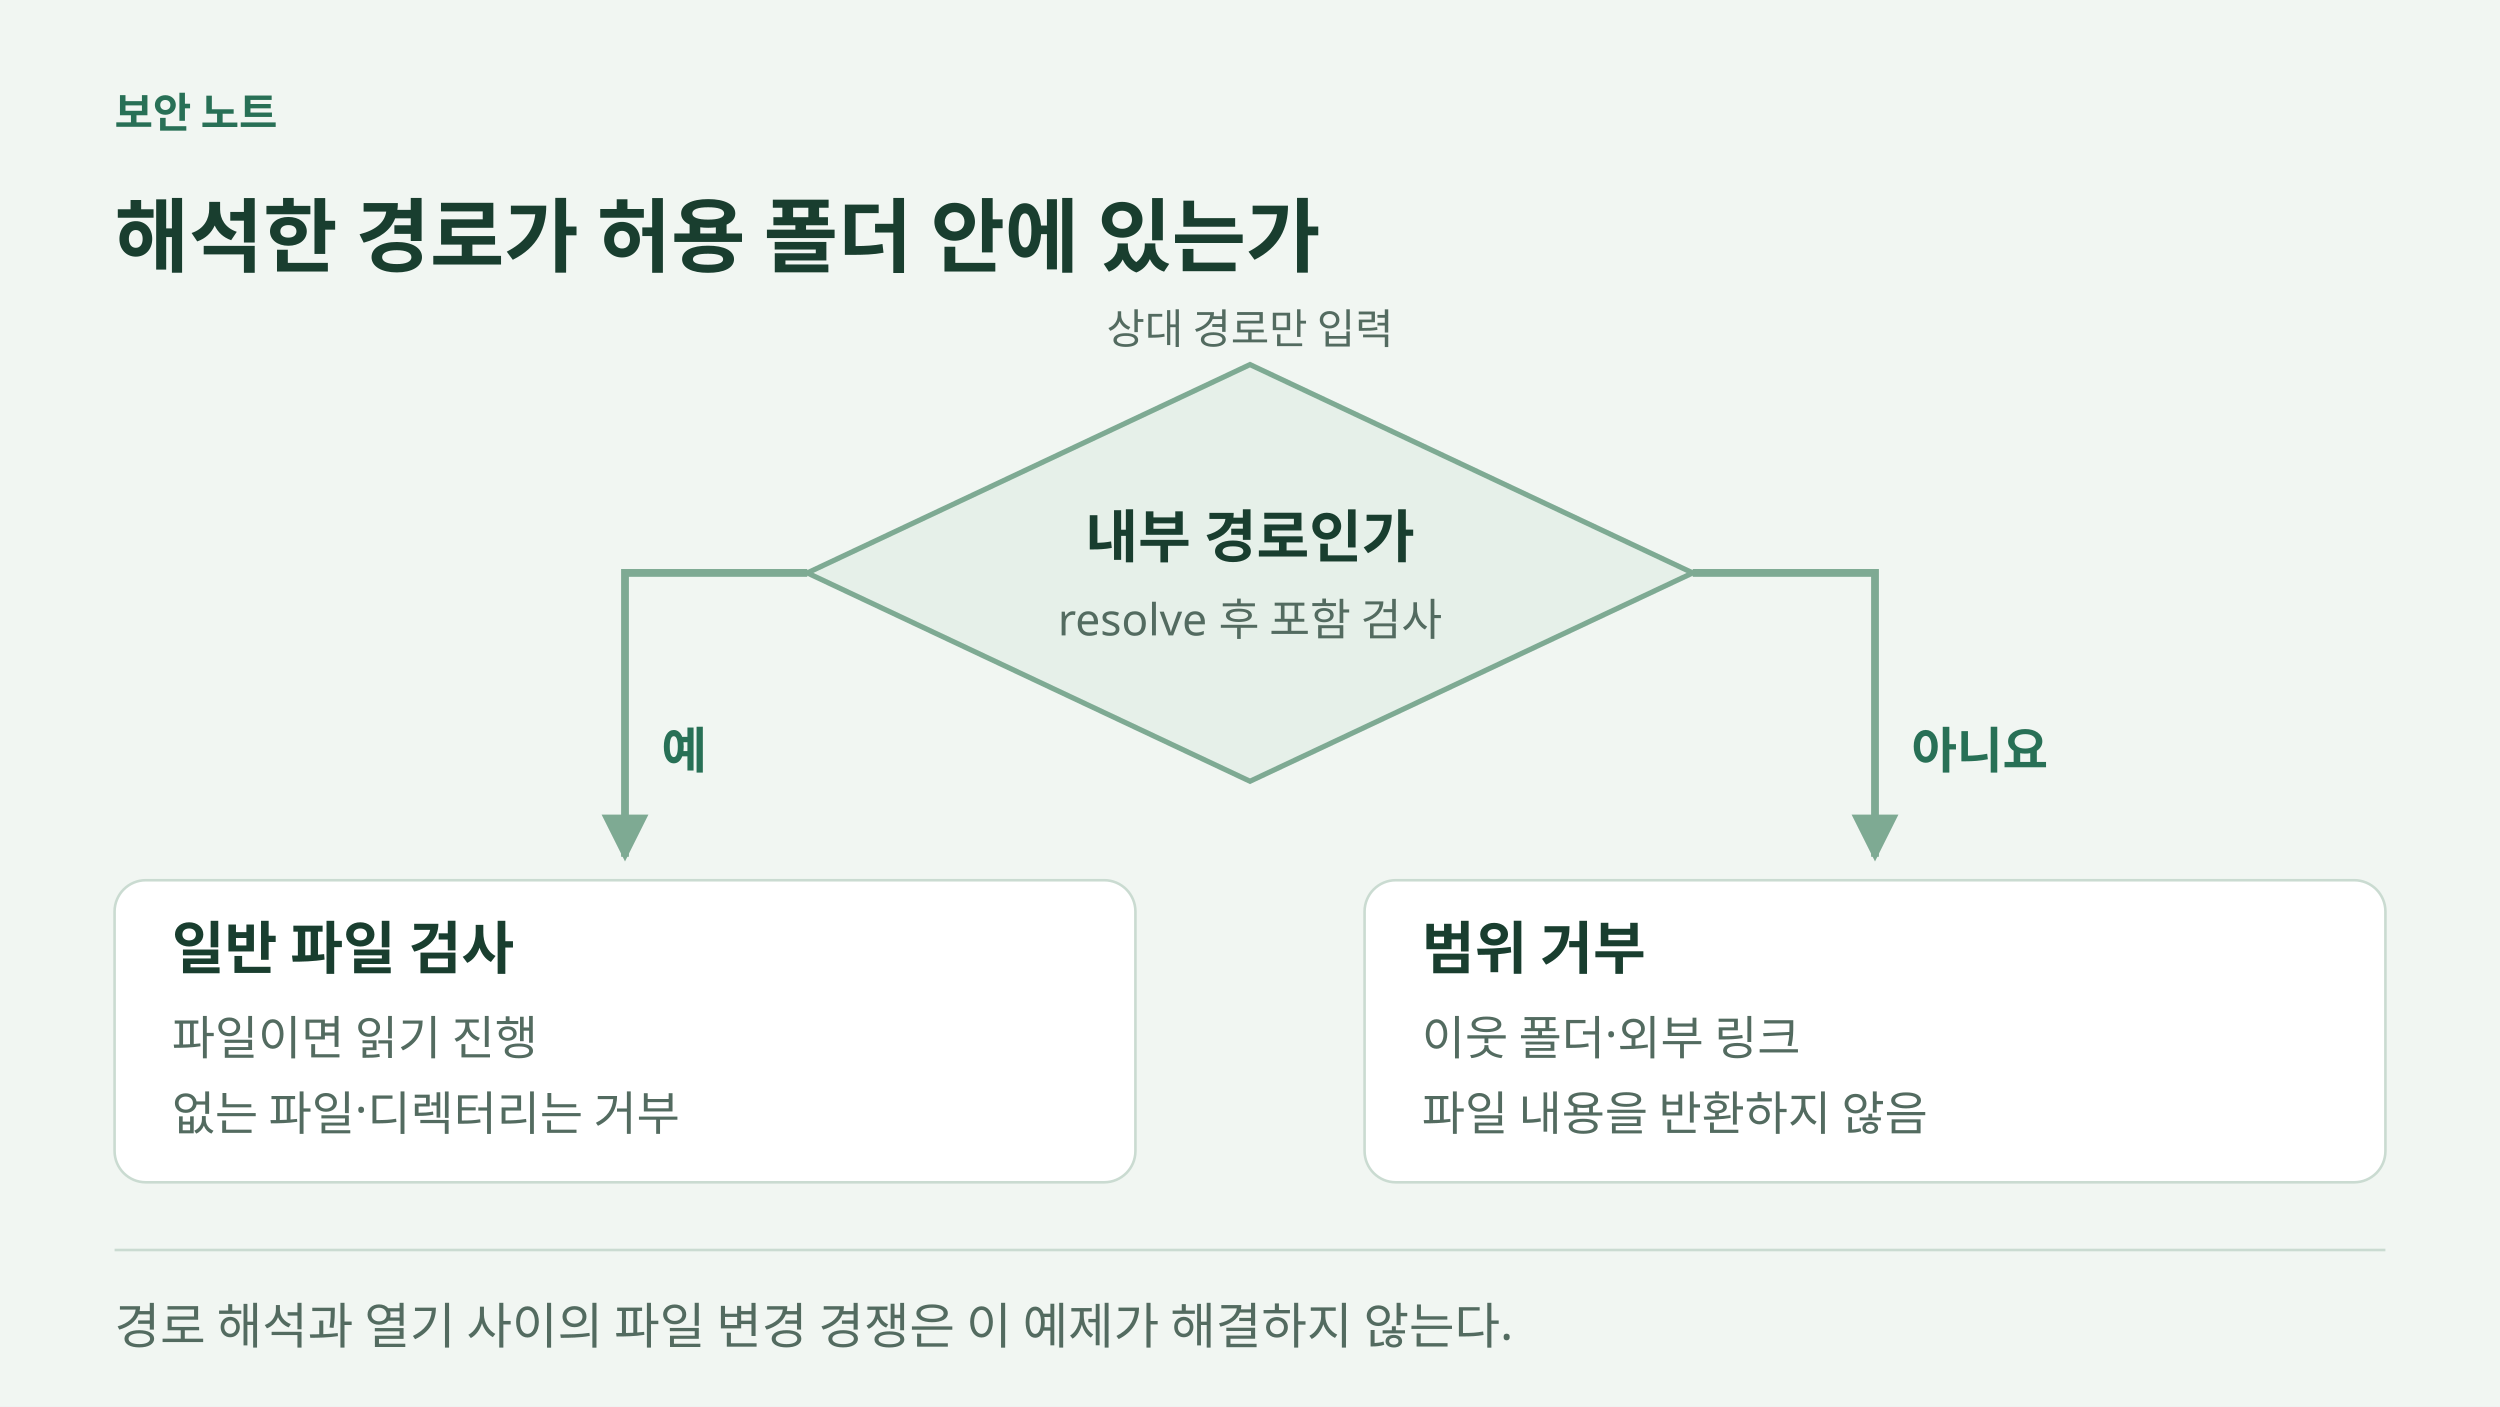
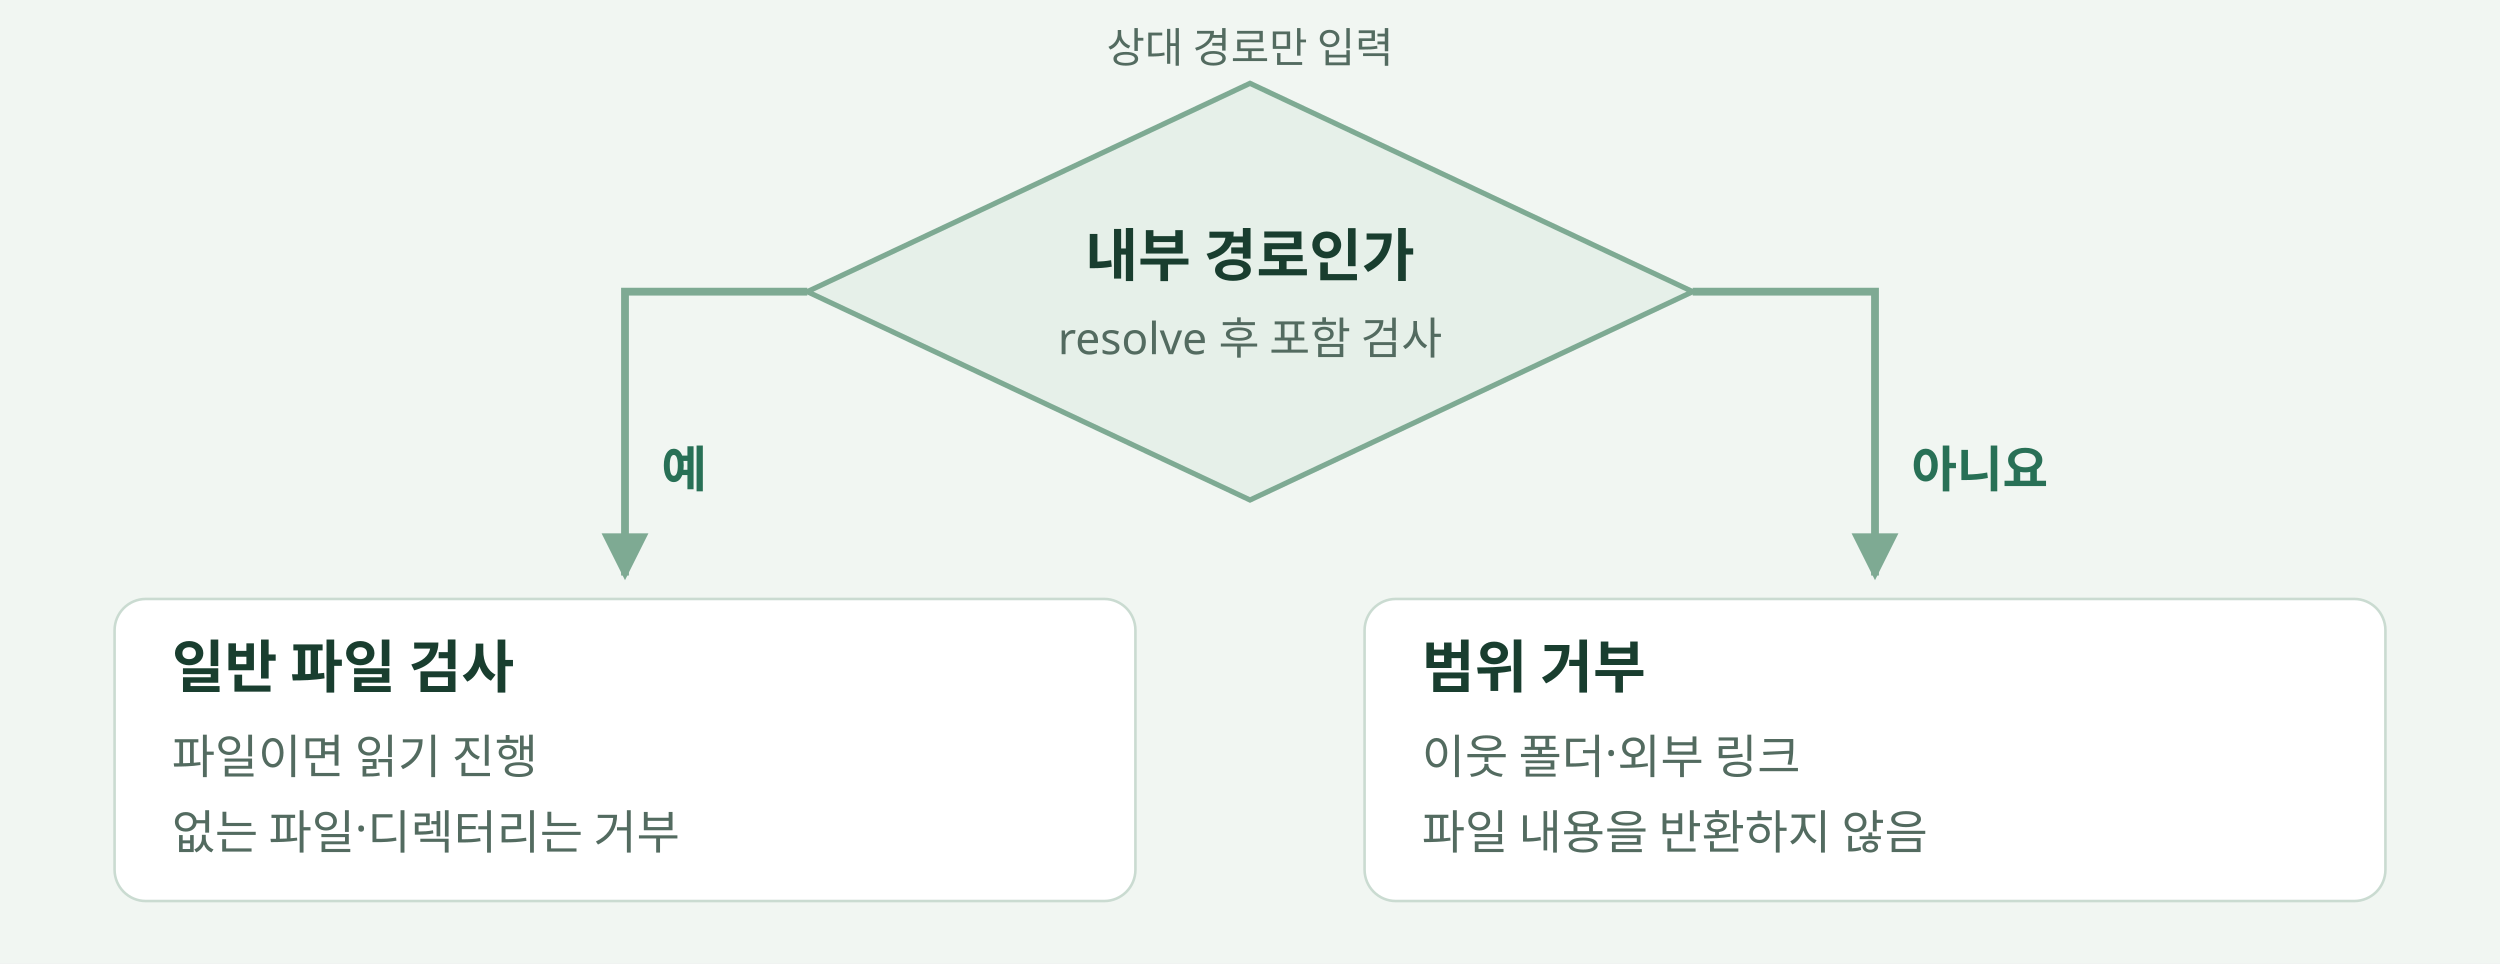
- <svg xmlns="http://www.w3.org/2000/svg" width="960" height="540" viewBox="0 0 960 540" data-diagram-kind="decision" role="img" aria-labelledby="title desc">
+ <svg xmlns="http://www.w3.org/2000/svg" width="960" height="370" viewBox="0 108 960 370" data-diagram-kind="decision" role="img" aria-labelledby="title desc">
  <defs>
    <marker id="arrow" viewBox="0 0 10 10" refX="9" refY="5" markerWidth="6" markerHeight="6" orient="auto-start-reverse">
      <path d="M0 0L10 5L0 10Z" fill="#7eaa93" />
    </marker>
  </defs>
-   <rect width="960" height="540" fill="#f1f6f2" />
+   <rect y="108" width="960" height="370" fill="#f1f6f2" />
  <g font-family="'Malgun Gothic','Noto Sans KR',sans-serif">
-     <text x="44" y="49" font-size="16" fill="#287056" font-weight="700" text-anchor="start">보안 노트</text>
-     <text x="44" y="102" font-size="31" fill="#193e2f" font-weight="700" text-anchor="start">해석한 경로가 허용 폴더 안에 있는가</text>
    <path d="M480 140L650 220L480 300L310 220Z" fill="#e6f0e9" stroke="#7eaa93" stroke-width="2" />
    <text x="480" y="214" font-size="22" fill="#193e2f" font-weight="700" text-anchor="middle">내부 경로인가</text>
    <text x="480" y="244" font-size="17" fill="#536b60" font-weight="400" text-anchor="middle">resolve 후 포함 검사</text>
    <text x="480" y="132" font-size="16" fill="#536b60" font-weight="400" text-anchor="middle">상대 경로만 입력</text>
    <path d="M310 220H240V329" fill="none" stroke="#7eaa93" stroke-width="3" marker-end="url(#arrow)" />
    <path d="M650 220H720V329" fill="none" stroke="#7eaa93" stroke-width="3" marker-end="url(#arrow)" />
    <text x="254" y="295" font-size="19" fill="#287056" font-weight="700" text-anchor="start">예</text>
    <text x="734" y="295" font-size="19" fill="#287056" font-weight="700" text-anchor="start">아니요</text>
    <rect x="44" y="338" width="392" height="116" rx="12" fill="#fff" stroke="#cadbd1" />
    <text x="66" y="372" font-size="22" fill="#193e2f" font-weight="700" text-anchor="start">일반 파일 검사</text>
    <text x="66" y="405" font-size="18" fill="#536b60" font-weight="400" text-anchor="start">파일이면 읽기 진행</text>
    <text x="66" y="434" font-size="18" fill="#536b60" font-weight="400" text-anchor="start">없는 파일·디렉터리는 거부</text>
    <rect x="524" y="338" width="392" height="116" rx="12" fill="#fff" stroke="#cadbd1" />
    <text x="546" y="372" font-size="22" fill="#193e2f" font-weight="700" text-anchor="start">범위 거부</text>
    <text x="546" y="405" font-size="18" fill="#536b60" font-weight="400" text-anchor="start">이웃 폴더·외부 링크</text>
    <text x="546" y="434" font-size="18" fill="#536b60" font-weight="400" text-anchor="start">파일 내용을 반환하지 않음</text>
-     <path d="M44 480H916" stroke="#cadbd1" />
-     <text x="44" y="516" font-size="19" fill="#536b60" font-weight="400" text-anchor="start">경로 해석과 열기 사이의 파일 변경 경쟁은 이 예제가 해결하지 않는다.</text>
  </g>
</svg>
